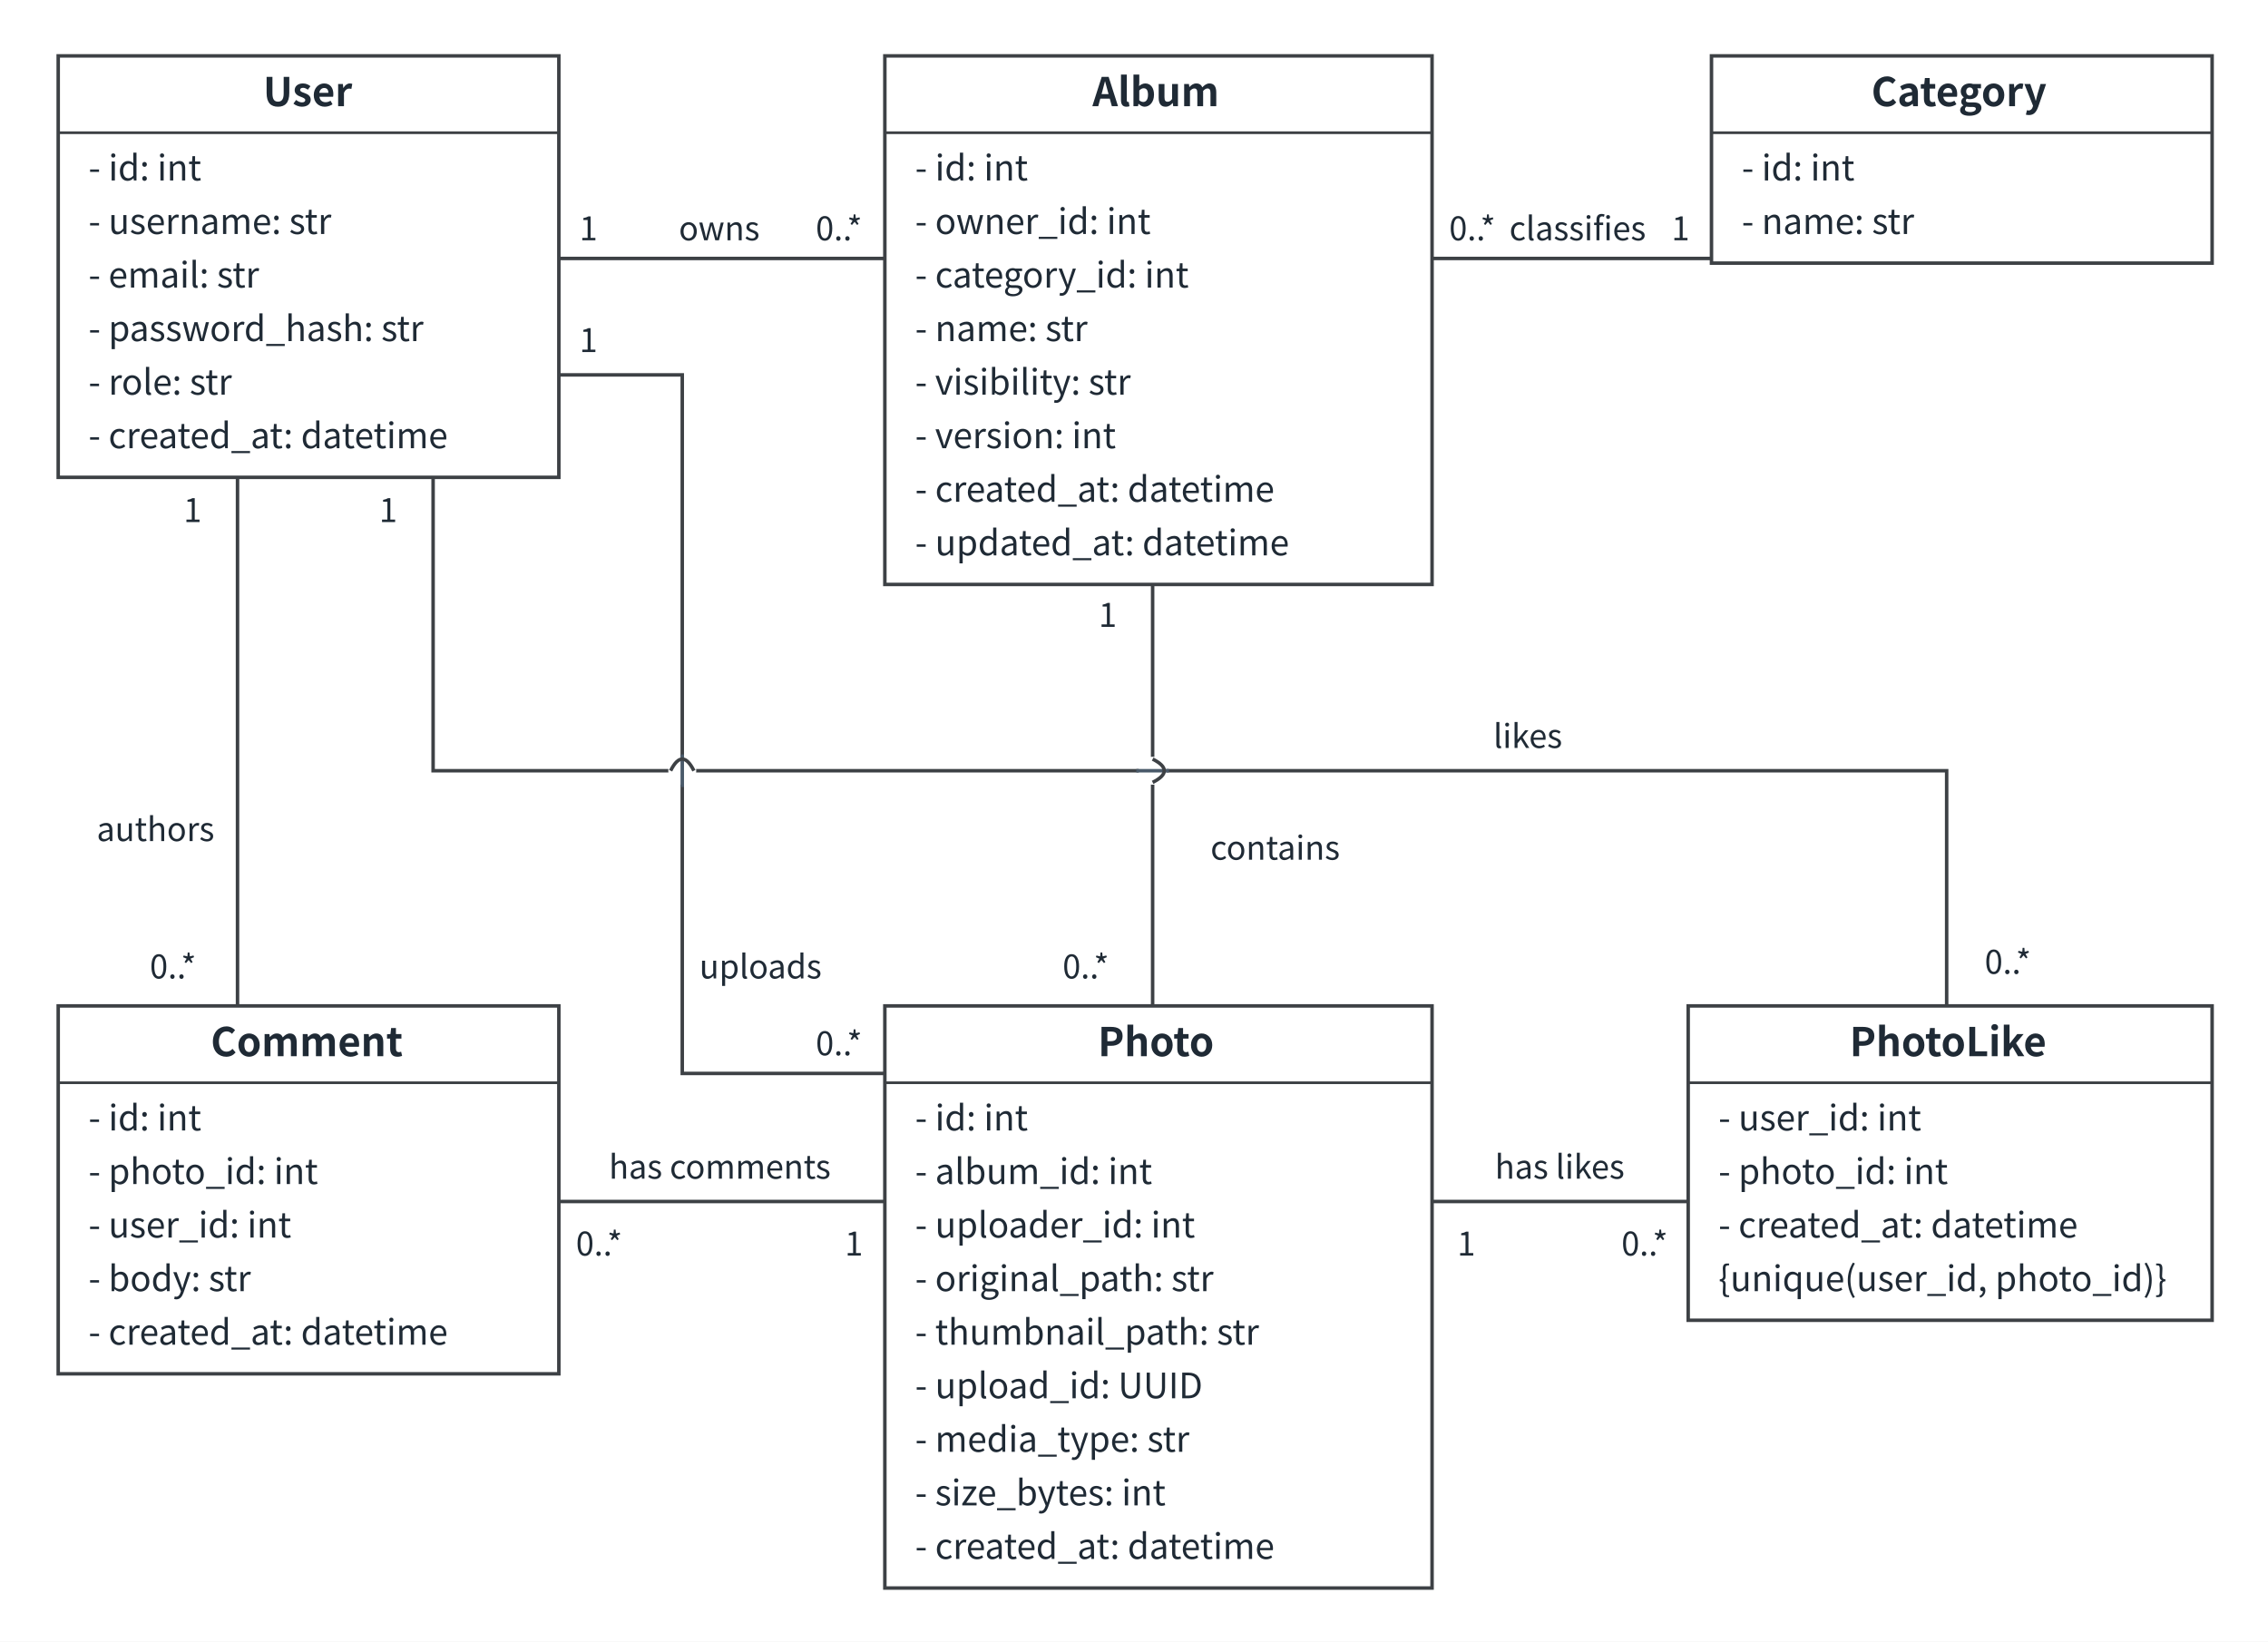
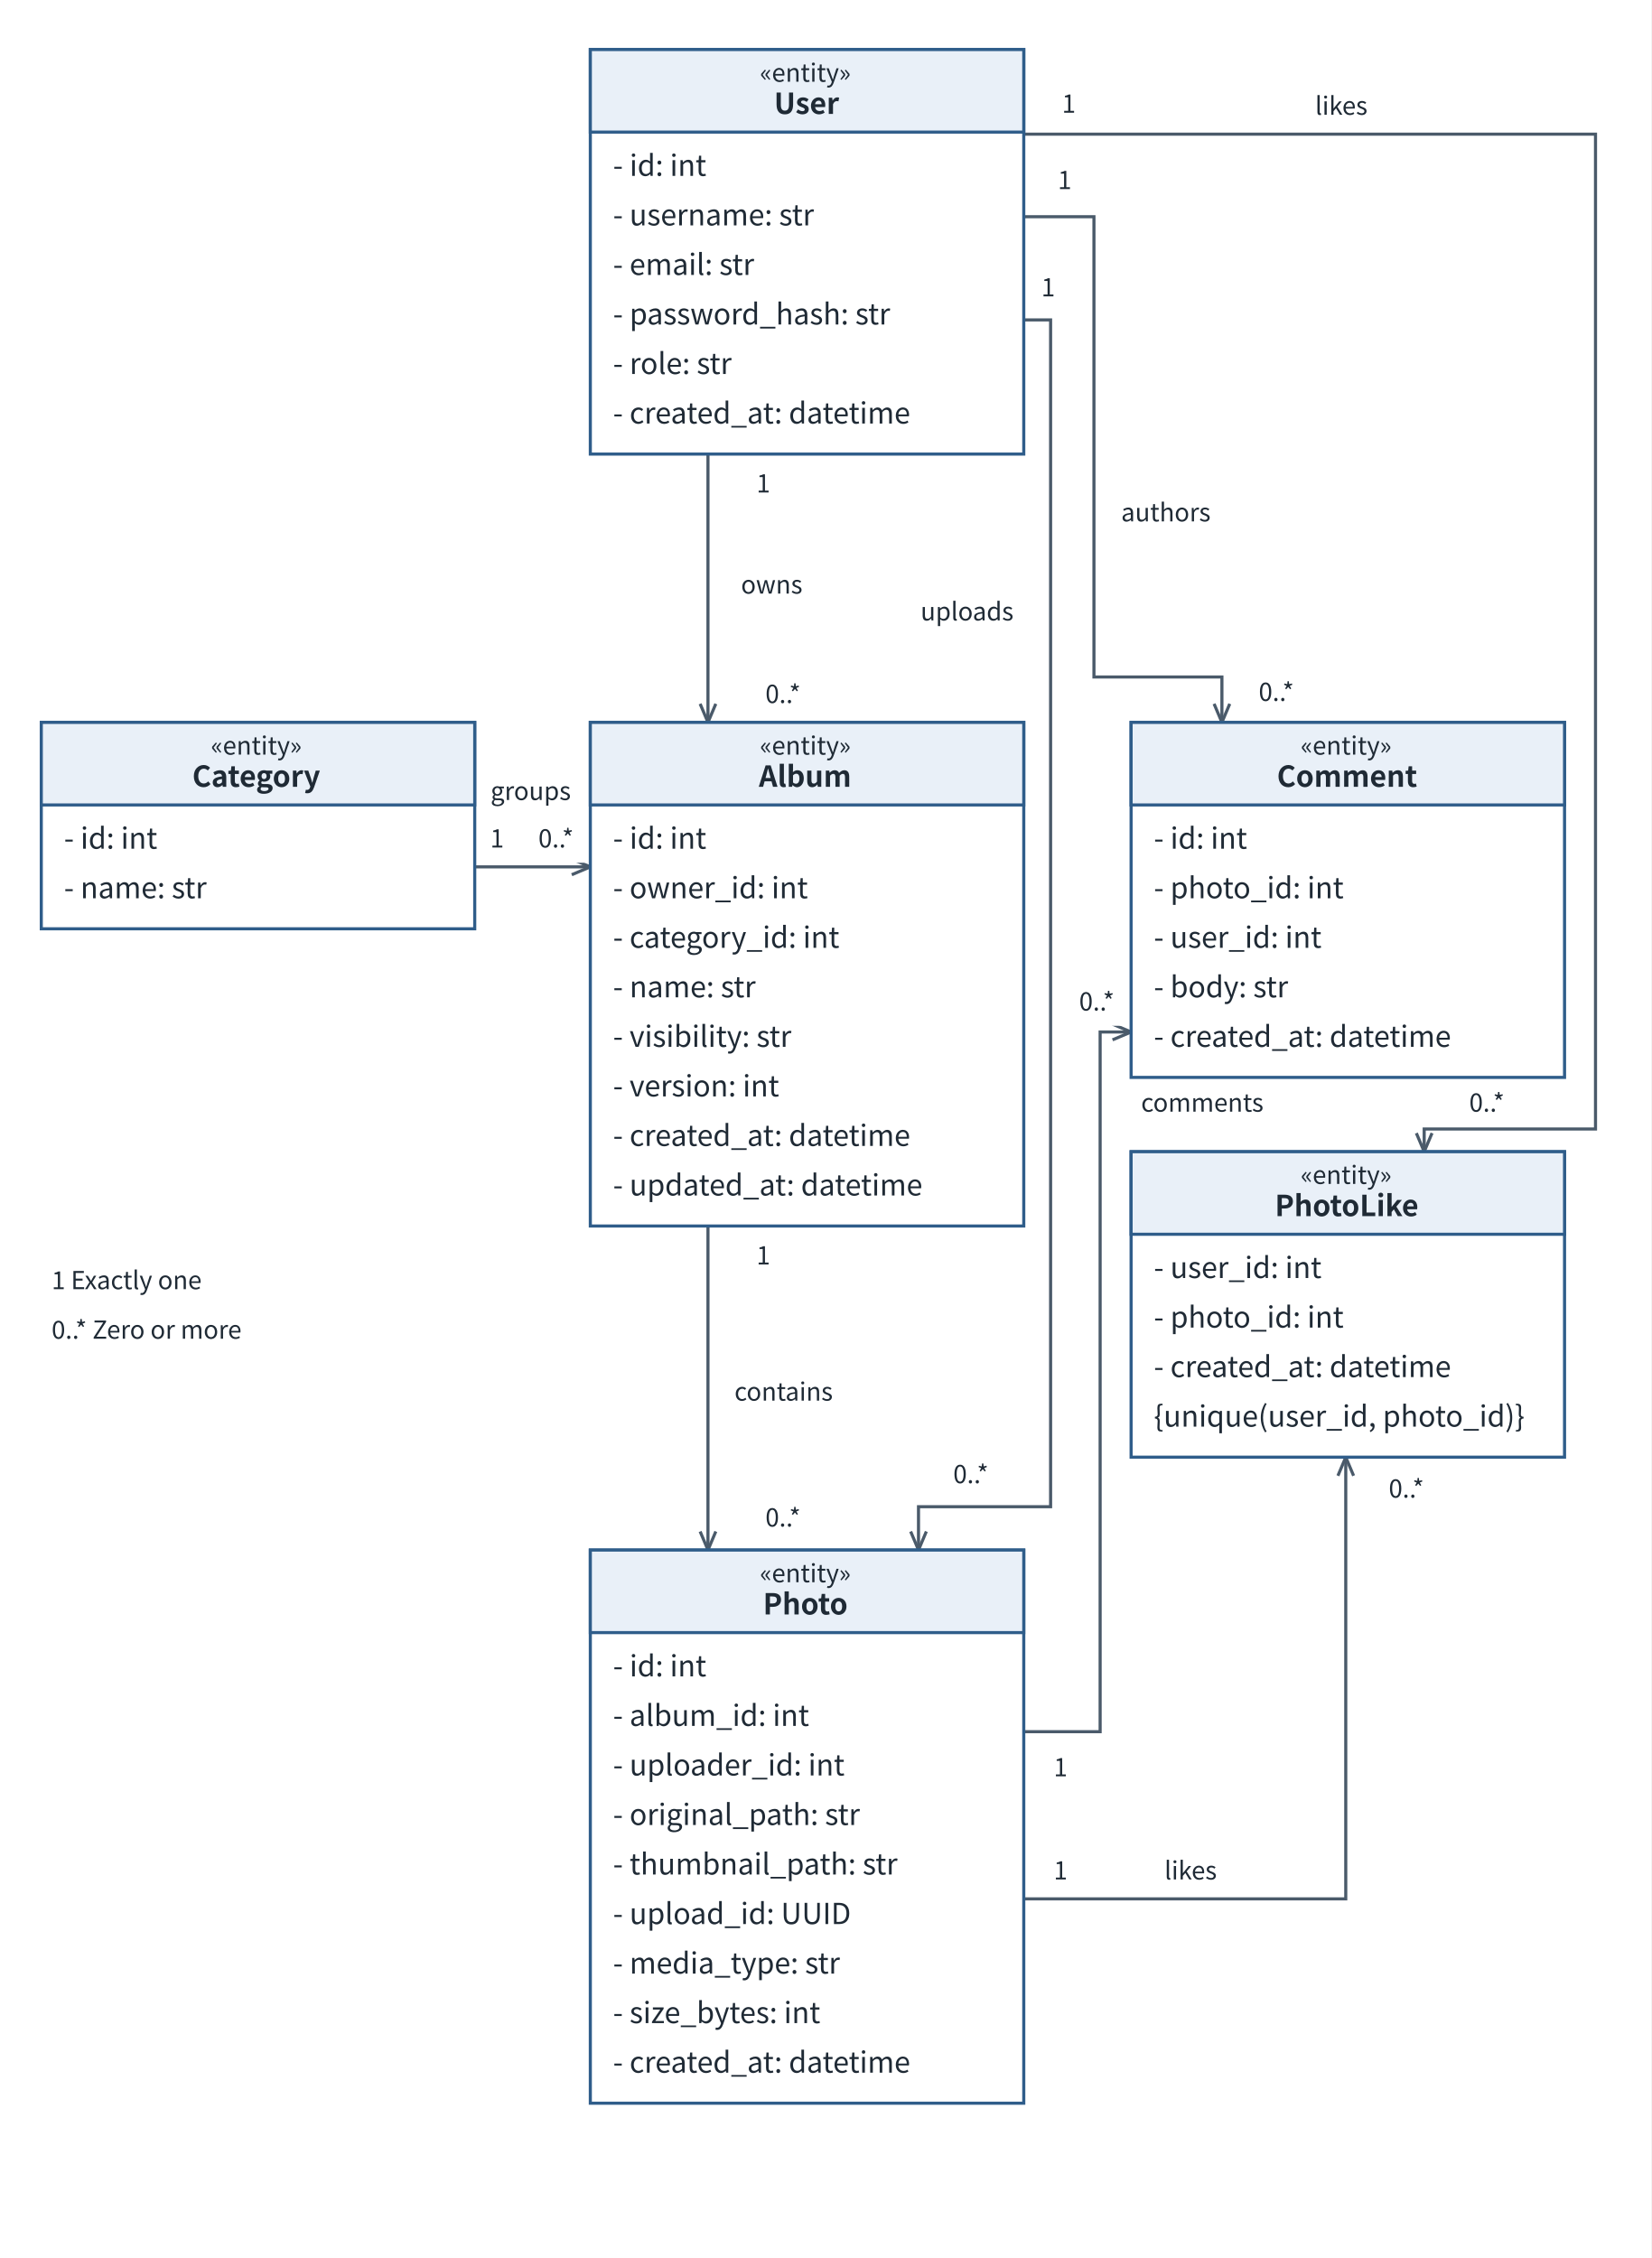
- <svg xmlns="http://www.w3.org/2000/svg" width="974" height="705" viewBox="0 0 974 705" role="img" aria-labelledby="title desc">
+ <svg xmlns="http://www.w3.org/2000/svg" width="800" height="1094" viewBox="0 0 800 1094" role="img" aria-labelledby="title desc">
  <rect width="100%" height="100%" fill="white" />
  <g font-family="Microsoft YaHei, Noto Sans CJK SC, sans-serif" fill="#1F2A35">
-     <polyline points="240,111 380,111" fill="none" stroke="#3D4145" stroke-width="1.5" />
-     <rect x="243.0" y="88" width="20" height="22" fill="#FFFFFF" />
-     <text x="248.833" y="103.2" font-size="14" font-weight="400" text-decoration="none">1</text>
-     <rect x="344.5" y="88" width="33" height="22" fill="#FFFFFF" />
-     <text x="350.333" y="103.2" font-size="14" font-weight="400" text-decoration="none">0..*</text>
-     <rect x="285.5" y="88" width="47" height="22" fill="#FFFFFF" />
-     <text x="291.5" y="103.2" font-size="14" font-weight="400" text-decoration="none">owns</text>
-     <polyline points="735,111 615,111" fill="none" stroke="#3D4145" stroke-width="1.5" />
-     <rect x="712.0" y="88" width="20" height="22" fill="#FFFFFF" />
-     <text x="717.833" y="103.2" font-size="14" font-weight="400" text-decoration="none">1</text>
-     <rect x="616.5" y="88" width="33" height="22" fill="#FFFFFF" />
-     <text x="622.333" y="103.2" font-size="14" font-weight="400" text-decoration="none">0..*</text>
-     <rect x="642.0" y="88" width="70" height="22" fill="#FFFFFF" />
-     <text x="648.167" y="103.2" font-size="14" font-weight="400" text-decoration="none">classifies</text>
-     <polyline points="102,205 102,432" fill="none" stroke="#3D4145" stroke-width="1.5" />
-     <rect x="73.0" y="209" width="20" height="22" fill="#FFFFFF" />
-     <text x="78.833" y="224.2" font-size="14" font-weight="400" text-decoration="none">1</text>
-     <rect x="58.5" y="405" width="33" height="22" fill="#FFFFFF" />
-     <text x="64.333" y="420.2" font-size="14" font-weight="400" text-decoration="none">0..*</text>
-     <rect x="35.5" y="346" width="63" height="22" fill="#FFFFFF" />
-     <text x="41.5" y="361.2" font-size="14" font-weight="400" text-decoration="none">authors</text>
-     <polyline points="240,161 293,161 293,461 380,461" fill="none" stroke="#3D4145" stroke-width="1.5" />
-     <rect x="243.0" y="136" width="20" height="22" fill="#FFFFFF" />
-     <text x="248.833" y="151.2" font-size="14" font-weight="400" text-decoration="none">1</text>
-     <rect x="344.5" y="438" width="33" height="22" fill="#FFFFFF" />
-     <text x="350.333" y="453.2" font-size="14" font-weight="400" text-decoration="none">0..*</text>
-     <rect x="294.5" y="405" width="65" height="22" fill="#FFFFFF" />
-     <text x="300.336" y="420.2" font-size="14" font-weight="400" text-decoration="none">uploads</text>
-     <polyline points="186,205 186,331 836,331 836,432" fill="none" stroke="#3D4145" stroke-width="1.5" />
-     <circle cx="293" cy="331" r="6" fill="white" />
-     <path d="M 293,324 L 293,338" stroke="#4A5A6A" stroke-width="1.5" />
-     <path d="M 288,331 Q 293,321 298,331" fill="none" stroke="#3D4145" stroke-width="1.5" />
-     <rect x="157.0" y="209" width="20" height="22" fill="#FFFFFF" />
-     <text x="162.833" y="224.2" font-size="14" font-weight="400" text-decoration="none">1</text>
-     <rect x="846.5" y="403" width="33" height="22" fill="#FFFFFF" />
-     <text x="852.333" y="418.2" font-size="14" font-weight="400" text-decoration="none">0..*</text>
-     <rect x="635.5" y="306" width="41" height="22" fill="#FFFFFF" />
-     <text x="641.336" y="321.2" font-size="14" font-weight="400" text-decoration="none">likes</text>
-     <polyline points="495,251 495,432" fill="none" stroke="#3D4145" stroke-width="1.5" />
-     <circle cx="495" cy="331" r="6" fill="white" />
-     <path d="M 488,331 L 502,331" stroke="#4A5A6A" stroke-width="1.5" />
-     <path d="M 495,326 Q 505,331 495,336" fill="none" stroke="#3D4145" stroke-width="1.5" />
-     <rect x="466.0" y="254" width="20" height="22" fill="#FFFFFF" />
-     <text x="471.833" y="269.2" font-size="14" font-weight="400" text-decoration="none">1</text>
-     <rect x="450.5" y="405" width="33" height="22" fill="#FFFFFF" />
-     <text x="456.333" y="420.2" font-size="14" font-weight="400" text-decoration="none">0..*</text>
-     <rect x="514.0" y="354" width="68" height="22" fill="#FFFFFF" />
-     <text x="519.833" y="369.2" font-size="14" font-weight="400" text-decoration="none">contains</text>
-     <polyline points="380,516 240,516" fill="none" stroke="#3D4145" stroke-width="1.5" />
-     <rect x="357.0" y="524" width="20" height="22" fill="#FFFFFF" />
-     <text x="362.833" y="539.2" font-size="14" font-weight="400" text-decoration="none">1</text>
-     <rect x="241.5" y="524" width="33" height="22" fill="#FFFFFF" />
-     <text x="247.333" y="539.2" font-size="14" font-weight="400" text-decoration="none">0..*</text>
-     <rect x="255.5" y="491" width="109" height="22" fill="#FFFFFF" />
-     <text x="261.5" y="506.2" font-size="14" font-weight="400" text-decoration="none">has comments</text>
-     <polyline points="615,516 725,516" fill="none" stroke="#3D4145" stroke-width="1.5" />
-     <rect x="620.0" y="524" width="20" height="22" fill="#FFFFFF" />
-     <text x="625.833" y="539.2" font-size="14" font-weight="400" text-decoration="none">1</text>
-     <rect x="690.5" y="524" width="33" height="22" fill="#FFFFFF" />
-     <text x="696.333" y="539.2" font-size="14" font-weight="400" text-decoration="none">0..*</text>
-     <rect x="636.0" y="491" width="68" height="22" fill="#FFFFFF" />
-     <text x="642.003" y="506.2" font-size="14" font-weight="400" text-decoration="none">has likes</text>
-     <rect x="25" y="24" width="215" height="181" fill="#FFFFFF" stroke="#3D4145" stroke-width="1.5" />
-     <text x="113.0" y="45.6" font-size="17" font-weight="600" text-decoration="none">User</text>
-     <polyline points="25,57 240,57" fill="none" stroke="#3D4145" stroke-width="1.15" />
-     <text x="38" y="77.5" font-size="15" font-weight="400" text-decoration="none">- id: int</text>
-     <text x="38" y="100.5" font-size="15" font-weight="400" text-decoration="none">- username: str</text>
-     <text x="38" y="123.5" font-size="15" font-weight="400" text-decoration="none">- email: str</text>
-     <text x="38" y="146.5" font-size="15" font-weight="400" text-decoration="none">- password_hash: str</text>
-     <text x="38" y="169.5" font-size="15" font-weight="400" text-decoration="none">- role: str</text>
-     <text x="38" y="192.5" font-size="15" font-weight="400" text-decoration="none">- created_at: datetime</text>
-     <rect x="380" y="24" width="235" height="227" fill="#FFFFFF" stroke="#3D4145" stroke-width="1.5" />
-     <text x="469.167" y="45.6" font-size="17" font-weight="600" text-decoration="none">Album</text>
-     <polyline points="380,57 615,57" fill="none" stroke="#3D4145" stroke-width="1.15" />
-     <text x="393" y="77.5" font-size="15" font-weight="400" text-decoration="none">- id: int</text>
-     <text x="393" y="100.5" font-size="15" font-weight="400" text-decoration="none">- owner_id: int</text>
-     <text x="393" y="123.5" font-size="15" font-weight="400" text-decoration="none">- category_id: int</text>
-     <text x="393" y="146.5" font-size="15" font-weight="400" text-decoration="none">- name: str</text>
-     <text x="393" y="169.5" font-size="15" font-weight="400" text-decoration="none">- visibility: str</text>
-     <text x="393" y="192.5" font-size="15" font-weight="400" text-decoration="none">- version: int</text>
-     <text x="393" y="215.5" font-size="15" font-weight="400" text-decoration="none">- created_at: datetime</text>
-     <text x="393" y="238.5" font-size="15" font-weight="400" text-decoration="none">- updated_at: datetime</text>
-     <rect x="735" y="24" width="215" height="89" fill="#FFFFFF" stroke="#3D4145" stroke-width="1.5" />
-     <text x="803.661" y="45.6" font-size="17" font-weight="600" text-decoration="none">Category</text>
-     <polyline points="735,57 950,57" fill="none" stroke="#3D4145" stroke-width="1.15" />
-     <text x="748" y="77.5" font-size="15" font-weight="400" text-decoration="none">- id: int</text>
-     <text x="748" y="100.5" font-size="15" font-weight="400" text-decoration="none">- name: str</text>
-     <rect x="25" y="432" width="215" height="158" fill="#FFFFFF" stroke="#3D4145" stroke-width="1.5" />
-     <text x="90.5" y="453.6" font-size="17" font-weight="600" text-decoration="none">Comment</text>
-     <polyline points="25,465 240,465" fill="none" stroke="#3D4145" stroke-width="1.15" />
-     <text x="38" y="485.5" font-size="15" font-weight="400" text-decoration="none">- id: int</text>
-     <text x="38" y="508.5" font-size="15" font-weight="400" text-decoration="none">- photo_id: int</text>
-     <text x="38" y="531.5" font-size="15" font-weight="400" text-decoration="none">- user_id: int</text>
-     <text x="38" y="554.5" font-size="15" font-weight="400" text-decoration="none">- body: str</text>
-     <text x="38" y="577.5" font-size="15" font-weight="400" text-decoration="none">- created_at: datetime</text>
-     <rect x="380" y="432" width="235" height="250" fill="#FFFFFF" stroke="#3D4145" stroke-width="1.5" />
-     <text x="471.5" y="453.6" font-size="17" font-weight="600" text-decoration="none">Photo</text>
-     <polyline points="380,465 615,465" fill="none" stroke="#3D4145" stroke-width="1.15" />
-     <text x="393" y="485.5" font-size="15" font-weight="400" text-decoration="none">- id: int</text>
-     <text x="393" y="508.5" font-size="15" font-weight="400" text-decoration="none">- album_id: int</text>
-     <text x="393" y="531.5" font-size="15" font-weight="400" text-decoration="none">- uploader_id: int</text>
-     <text x="393" y="554.5" font-size="15" font-weight="400" text-decoration="none">- original_path: str</text>
-     <text x="393" y="577.5" font-size="15" font-weight="400" text-decoration="none">- thumbnail_path: str</text>
-     <text x="393" y="600.5" font-size="15" font-weight="400" text-decoration="none">- upload_id: UUID</text>
-     <text x="393" y="623.5" font-size="15" font-weight="400" text-decoration="none">- media_type: str</text>
-     <text x="393" y="646.5" font-size="15" font-weight="400" text-decoration="none">- size_bytes: int</text>
-     <text x="393" y="669.5" font-size="15" font-weight="400" text-decoration="none">- created_at: datetime</text>
-     <rect x="725" y="432" width="225" height="135" fill="#FFFFFF" stroke="#3D4145" stroke-width="1.5" />
-     <text x="794.336" y="453.6" font-size="17" font-weight="600" text-decoration="none">PhotoLike</text>
-     <polyline points="725,465 950,465" fill="none" stroke="#3D4145" stroke-width="1.15" />
-     <text x="738" y="485.5" font-size="15" font-weight="400" text-decoration="none">- user_id: int</text>
-     <text x="738" y="508.5" font-size="15" font-weight="400" text-decoration="none">- photo_id: int</text>
-     <text x="738" y="531.5" font-size="15" font-weight="400" text-decoration="none">- created_at: datetime</text>
-     <text x="738" y="554.5" font-size="15" font-weight="400" text-decoration="none">{unique(user_id, photo_id)}</text>
+     <polyline points="343,220 343,350" fill="none" stroke="#4A5A6A" stroke-width="1.5" />
+     <polyline points="346.8,341.0 343,350 339.2,341.0" fill="none" stroke="#4A5A6A" stroke-width="1.5" />
+     <rect x="360.5" y="224" width="19" height="22" fill="#FFFFFF" />
+     <text x="366.5" y="238.6" font-size="12" font-weight="400" text-decoration="none">1</text>
+     <rect x="353.0" y="273" width="42" height="22" fill="#FFFFFF" />
+     <text x="359.0" y="287.6" font-size="12" font-weight="400" text-decoration="none">owns</text>
+     <rect x="365.0" y="326" width="30" height="22" fill="#FFFFFF" />
+     <text x="370.833" y="340.6" font-size="12" font-weight="400" text-decoration="none">0..*</text>
+     <polyline points="230,420 286,420" fill="none" stroke="#4A5A6A" stroke-width="1.5" />
+     <polyline points="277.0,416.2 286,420 277.0,423.8" fill="none" stroke="#4A5A6A" stroke-width="1.5" />
+     <rect x="231.5" y="396" width="19" height="22" fill="#FFFFFF" />
+     <text x="237.5" y="410.6" font-size="12" font-weight="400" text-decoration="none">1</text>
+     <rect x="255.0" y="396" width="30" height="22" fill="#FFFFFF" />
+     <text x="260.833" y="410.6" font-size="12" font-weight="400" text-decoration="none">0..*</text>
+     <rect x="231.5" y="373" width="53" height="22" fill="#FFFFFF" />
+     <text x="237.669" y="387.6" font-size="12" font-weight="400" text-decoration="none">groups</text>
+     <polyline points="343,594 343,751" fill="none" stroke="#4A5A6A" stroke-width="1.5" />
+     <polyline points="346.8,742.0 343,751 339.2,742.0" fill="none" stroke="#4A5A6A" stroke-width="1.5" />
+     <rect x="360.5" y="598" width="19" height="22" fill="#FFFFFF" />
+     <text x="366.5" y="612.6" font-size="12" font-weight="400" text-decoration="none">1</text>
+     <rect x="350.0" y="664" width="60" height="22" fill="#FFFFFF" />
+     <text x="355.833" y="678.6" font-size="12" font-weight="400" text-decoration="none">contains</text>
+     <rect x="365.0" y="725" width="30" height="22" fill="#FFFFFF" />
+     <text x="370.833" y="739.6" font-size="12" font-weight="400" text-decoration="none">0..*</text>
+     <polyline points="496,155 509,155 509,730 445,730 445,751" fill="none" stroke="#4A5A6A" stroke-width="1.5" />
+     <polyline points="448.8,742.0 445,751 441.2,742.0" fill="none" stroke="#4A5A6A" stroke-width="1.5" />
+     <rect x="498.5" y="129" width="19" height="22" fill="#FFFFFF" />
+     <text x="504.5" y="143.6" font-size="12" font-weight="400" text-decoration="none">1</text>
+     <rect x="440.0" y="286" width="58" height="22" fill="#FFFFFF" />
+     <text x="446.003" y="300.6" font-size="12" font-weight="400" text-decoration="none">uploads</text>
+     <rect x="456.0" y="704" width="30" height="22" fill="#FFFFFF" />
+     <text x="461.833" y="718.6" font-size="12" font-weight="400" text-decoration="none">0..*</text>
+     <polyline points="496,105 530,105 530,328 592,328 592,350" fill="none" stroke="#4A5A6A" stroke-width="1.5" />
+     <polyline points="595.8,341.0 592,350 588.2,341.0" fill="none" stroke="#4A5A6A" stroke-width="1.5" />
+     <rect x="506.5" y="77" width="19" height="22" fill="#FFFFFF" />
+     <text x="512.5" y="91.6" font-size="12" font-weight="400" text-decoration="none">1</text>
+     <rect x="537.0" y="238" width="56" height="22" fill="#FFFFFF" />
+     <text x="543.167" y="252.6" font-size="12" font-weight="400" text-decoration="none">authors</text>
+     <rect x="604.0" y="325" width="30" height="22" fill="#FFFFFF" />
+     <text x="609.833" y="339.6" font-size="12" font-weight="400" text-decoration="none">0..*</text>
+     <polyline points="496,65 773,65 773,547 690,547 690,558" fill="none" stroke="#4A5A6A" stroke-width="1.5" />
+     <polyline points="693.8,549.0 690,558 686.2,549.0" fill="none" stroke="#4A5A6A" stroke-width="1.5" />
+     <rect x="508.5" y="40" width="19" height="22" fill="#FFFFFF" />
+     <text x="514.5" y="54.6" font-size="12" font-weight="400" text-decoration="none">1</text>
+     <rect x="631.0" y="41" width="38" height="22" fill="#FFFFFF" />
+     <text x="637.169" y="55.6" font-size="12" font-weight="400" text-decoration="none">likes</text>
+     <rect x="706.0" y="524" width="30" height="22" fill="#FFFFFF" />
+     <text x="711.833" y="538.6" font-size="12" font-weight="400" text-decoration="none">0..*</text>
+     <polyline points="496,839 533,839 533,500 548,500" fill="none" stroke="#4A5A6A" stroke-width="1.5" />
+     <polyline points="539.0,496.2 548,500 539.0,503.8" fill="none" stroke="#4A5A6A" stroke-width="1.5" />
+     <rect x="504.5" y="846" width="19" height="22" fill="#FFFFFF" />
+     <text x="510.5" y="860.6" font-size="12" font-weight="400" text-decoration="none">1</text>
+     <rect x="547.0" y="524" width="72" height="22" fill="#FFFFFF" />
+     <text x="552.833" y="538.6" font-size="12" font-weight="400" text-decoration="none">comments</text>
+     <rect x="517.0" y="475" width="30" height="22" fill="#FFFFFF" />
+     <text x="522.833" y="489.6" font-size="12" font-weight="400" text-decoration="none">0..*</text>
+     <polyline points="496,920 652,920 652,706" fill="none" stroke="#4A5A6A" stroke-width="1.5" />
+     <polyline points="648.2,715.0 652,706 655.8,715.0" fill="none" stroke="#4A5A6A" stroke-width="1.5" />
+     <rect x="504.5" y="896" width="19" height="22" fill="#FFFFFF" />
+     <text x="510.5" y="910.6" font-size="12" font-weight="400" text-decoration="none">1</text>
+     <rect x="558.0" y="896" width="38" height="22" fill="#FFFFFF" />
+     <text x="564.169" y="910.6" font-size="12" font-weight="400" text-decoration="none">likes</text>
+     <rect x="667.0" y="711" width="30" height="22" fill="#FFFFFF" />
+     <text x="672.833" y="725.6" font-size="12" font-weight="400" text-decoration="none">0..*</text>
+     <rect x="286" y="24" width="210" height="196" fill="#FFFFFF" stroke="#2F5D8A" stroke-width="1.5" />
+     <rect x="286" y="24" width="210" height="40" fill="#E9F0F8" stroke="#2F5D8A" stroke-width="1.5" />
+     <text x="368.167" y="39.6" font-size="12" font-weight="400" text-decoration="none">«entity»</text>
+     <text x="375.0" y="55.2" font-size="14" font-weight="600" text-decoration="none">User</text>
+     <text x="297" y="85.2" font-size="14" font-weight="400" text-decoration="none">- id: int</text>
+     <text x="297" y="109.2" font-size="14" font-weight="400" text-decoration="none">- username: str</text>
+     <text x="297" y="133.2" font-size="14" font-weight="400" text-decoration="none">- email: str</text>
+     <text x="297" y="157.2" font-size="14" font-weight="400" text-decoration="none">- password_hash: str</text>
+     <text x="297" y="181.2" font-size="14" font-weight="400" text-decoration="none">- role: str</text>
+     <text x="297" y="205.2" font-size="14" font-weight="400" text-decoration="none">- created_at: datetime</text>
+     <rect x="20" y="350" width="210" height="100" fill="#FFFFFF" stroke="#2F5D8A" stroke-width="1.5" />
+     <rect x="20" y="350" width="210" height="40" fill="#E9F0F8" stroke="#2F5D8A" stroke-width="1.5" />
+     <text x="102.167" y="365.6" font-size="12" font-weight="400" text-decoration="none">«entity»</text>
+     <text x="93.161" y="381.2" font-size="14" font-weight="600" text-decoration="none">Category</text>
+     <text x="31" y="411.2" font-size="14" font-weight="400" text-decoration="none">- id: int</text>
+     <text x="31" y="435.2" font-size="14" font-weight="400" text-decoration="none">- name: str</text>
+     <rect x="286" y="350" width="210" height="244" fill="#FFFFFF" stroke="#2F5D8A" stroke-width="1.5" />
+     <rect x="286" y="350" width="210" height="40" fill="#E9F0F8" stroke="#2F5D8A" stroke-width="1.5" />
+     <text x="368.167" y="365.6" font-size="12" font-weight="400" text-decoration="none">«entity»</text>
+     <text x="367.667" y="381.2" font-size="14" font-weight="600" text-decoration="none">Album</text>
+     <text x="297" y="411.2" font-size="14" font-weight="400" text-decoration="none">- id: int</text>
+     <text x="297" y="435.2" font-size="14" font-weight="400" text-decoration="none">- owner_id: int</text>
+     <text x="297" y="459.2" font-size="14" font-weight="400" text-decoration="none">- category_id: int</text>
+     <text x="297" y="483.2" font-size="14" font-weight="400" text-decoration="none">- name: str</text>
+     <text x="297" y="507.2" font-size="14" font-weight="400" text-decoration="none">- visibility: str</text>
+     <text x="297" y="531.2" font-size="14" font-weight="400" text-decoration="none">- version: int</text>
+     <text x="297" y="555.2" font-size="14" font-weight="400" text-decoration="none">- created_at: datetime</text>
+     <text x="297" y="579.2" font-size="14" font-weight="400" text-decoration="none">- updated_at: datetime</text>
+     <rect x="548" y="350" width="210" height="172" fill="#FFFFFF" stroke="#2F5D8A" stroke-width="1.5" />
+     <rect x="548" y="350" width="210" height="40" fill="#E9F0F8" stroke="#2F5D8A" stroke-width="1.5" />
+     <text x="630.167" y="365.6" font-size="12" font-weight="400" text-decoration="none">«entity»</text>
+     <text x="618.667" y="381.2" font-size="14" font-weight="600" text-decoration="none">Comment</text>
+     <text x="559" y="411.2" font-size="14" font-weight="400" text-decoration="none">- id: int</text>
+     <text x="559" y="435.2" font-size="14" font-weight="400" text-decoration="none">- photo_id: int</text>
+     <text x="559" y="459.2" font-size="14" font-weight="400" text-decoration="none">- user_id: int</text>
+     <text x="559" y="483.2" font-size="14" font-weight="400" text-decoration="none">- body: str</text>
+     <text x="559" y="507.2" font-size="14" font-weight="400" text-decoration="none">- created_at: datetime</text>
+     <rect x="548" y="558" width="210" height="148" fill="#FFFFFF" stroke="#2F5D8A" stroke-width="1.5" />
+     <rect x="548" y="558" width="210" height="40" fill="#E9F0F8" stroke="#2F5D8A" stroke-width="1.5" />
+     <text x="630.167" y="573.6" font-size="12" font-weight="400" text-decoration="none">«entity»</text>
+     <text x="617.669" y="589.2" font-size="14" font-weight="600" text-decoration="none">PhotoLike</text>
+     <text x="559" y="619.2" font-size="14" font-weight="400" text-decoration="none">- user_id: int</text>
+     <text x="559" y="643.2" font-size="14" font-weight="400" text-decoration="none">- photo_id: int</text>
+     <text x="559" y="667.2" font-size="14" font-weight="400" text-decoration="none">- created_at: datetime</text>
+     <text x="559" y="691.2" font-size="14" font-weight="400" text-decoration="none">{unique(user_id, photo_id)}</text>
+     <rect x="286" y="751" width="210" height="268" fill="#FFFFFF" stroke="#2F5D8A" stroke-width="1.5" />
+     <rect x="286" y="751" width="210" height="40" fill="#E9F0F8" stroke="#2F5D8A" stroke-width="1.5" />
+     <text x="368.167" y="766.6" font-size="12" font-weight="400" text-decoration="none">«entity»</text>
+     <text x="369.667" y="782.2" font-size="14" font-weight="600" text-decoration="none">Photo</text>
+     <text x="297" y="812.2" font-size="14" font-weight="400" text-decoration="none">- id: int</text>
+     <text x="297" y="836.2" font-size="14" font-weight="400" text-decoration="none">- album_id: int</text>
+     <text x="297" y="860.2" font-size="14" font-weight="400" text-decoration="none">- uploader_id: int</text>
+     <text x="297" y="884.2" font-size="14" font-weight="400" text-decoration="none">- original_path: str</text>
+     <text x="297" y="908.2" font-size="14" font-weight="400" text-decoration="none">- thumbnail_path: str</text>
+     <text x="297" y="932.2" font-size="14" font-weight="400" text-decoration="none">- upload_id: UUID</text>
+     <text x="297" y="956.2" font-size="14" font-weight="400" text-decoration="none">- media_type: str</text>
+     <text x="297" y="980.2" font-size="14" font-weight="400" text-decoration="none">- size_bytes: int</text>
+     <text x="297" y="1004.2" font-size="14" font-weight="400" text-decoration="none">- created_at: datetime</text>
+     <text x="25" y="624.6" font-size="12" font-weight="400" text-decoration="none">1  Exactly one</text>
+     <text x="25" y="648.6" font-size="12" font-weight="400" text-decoration="none">0..*  Zero or more</text>
  </g>
</svg>
